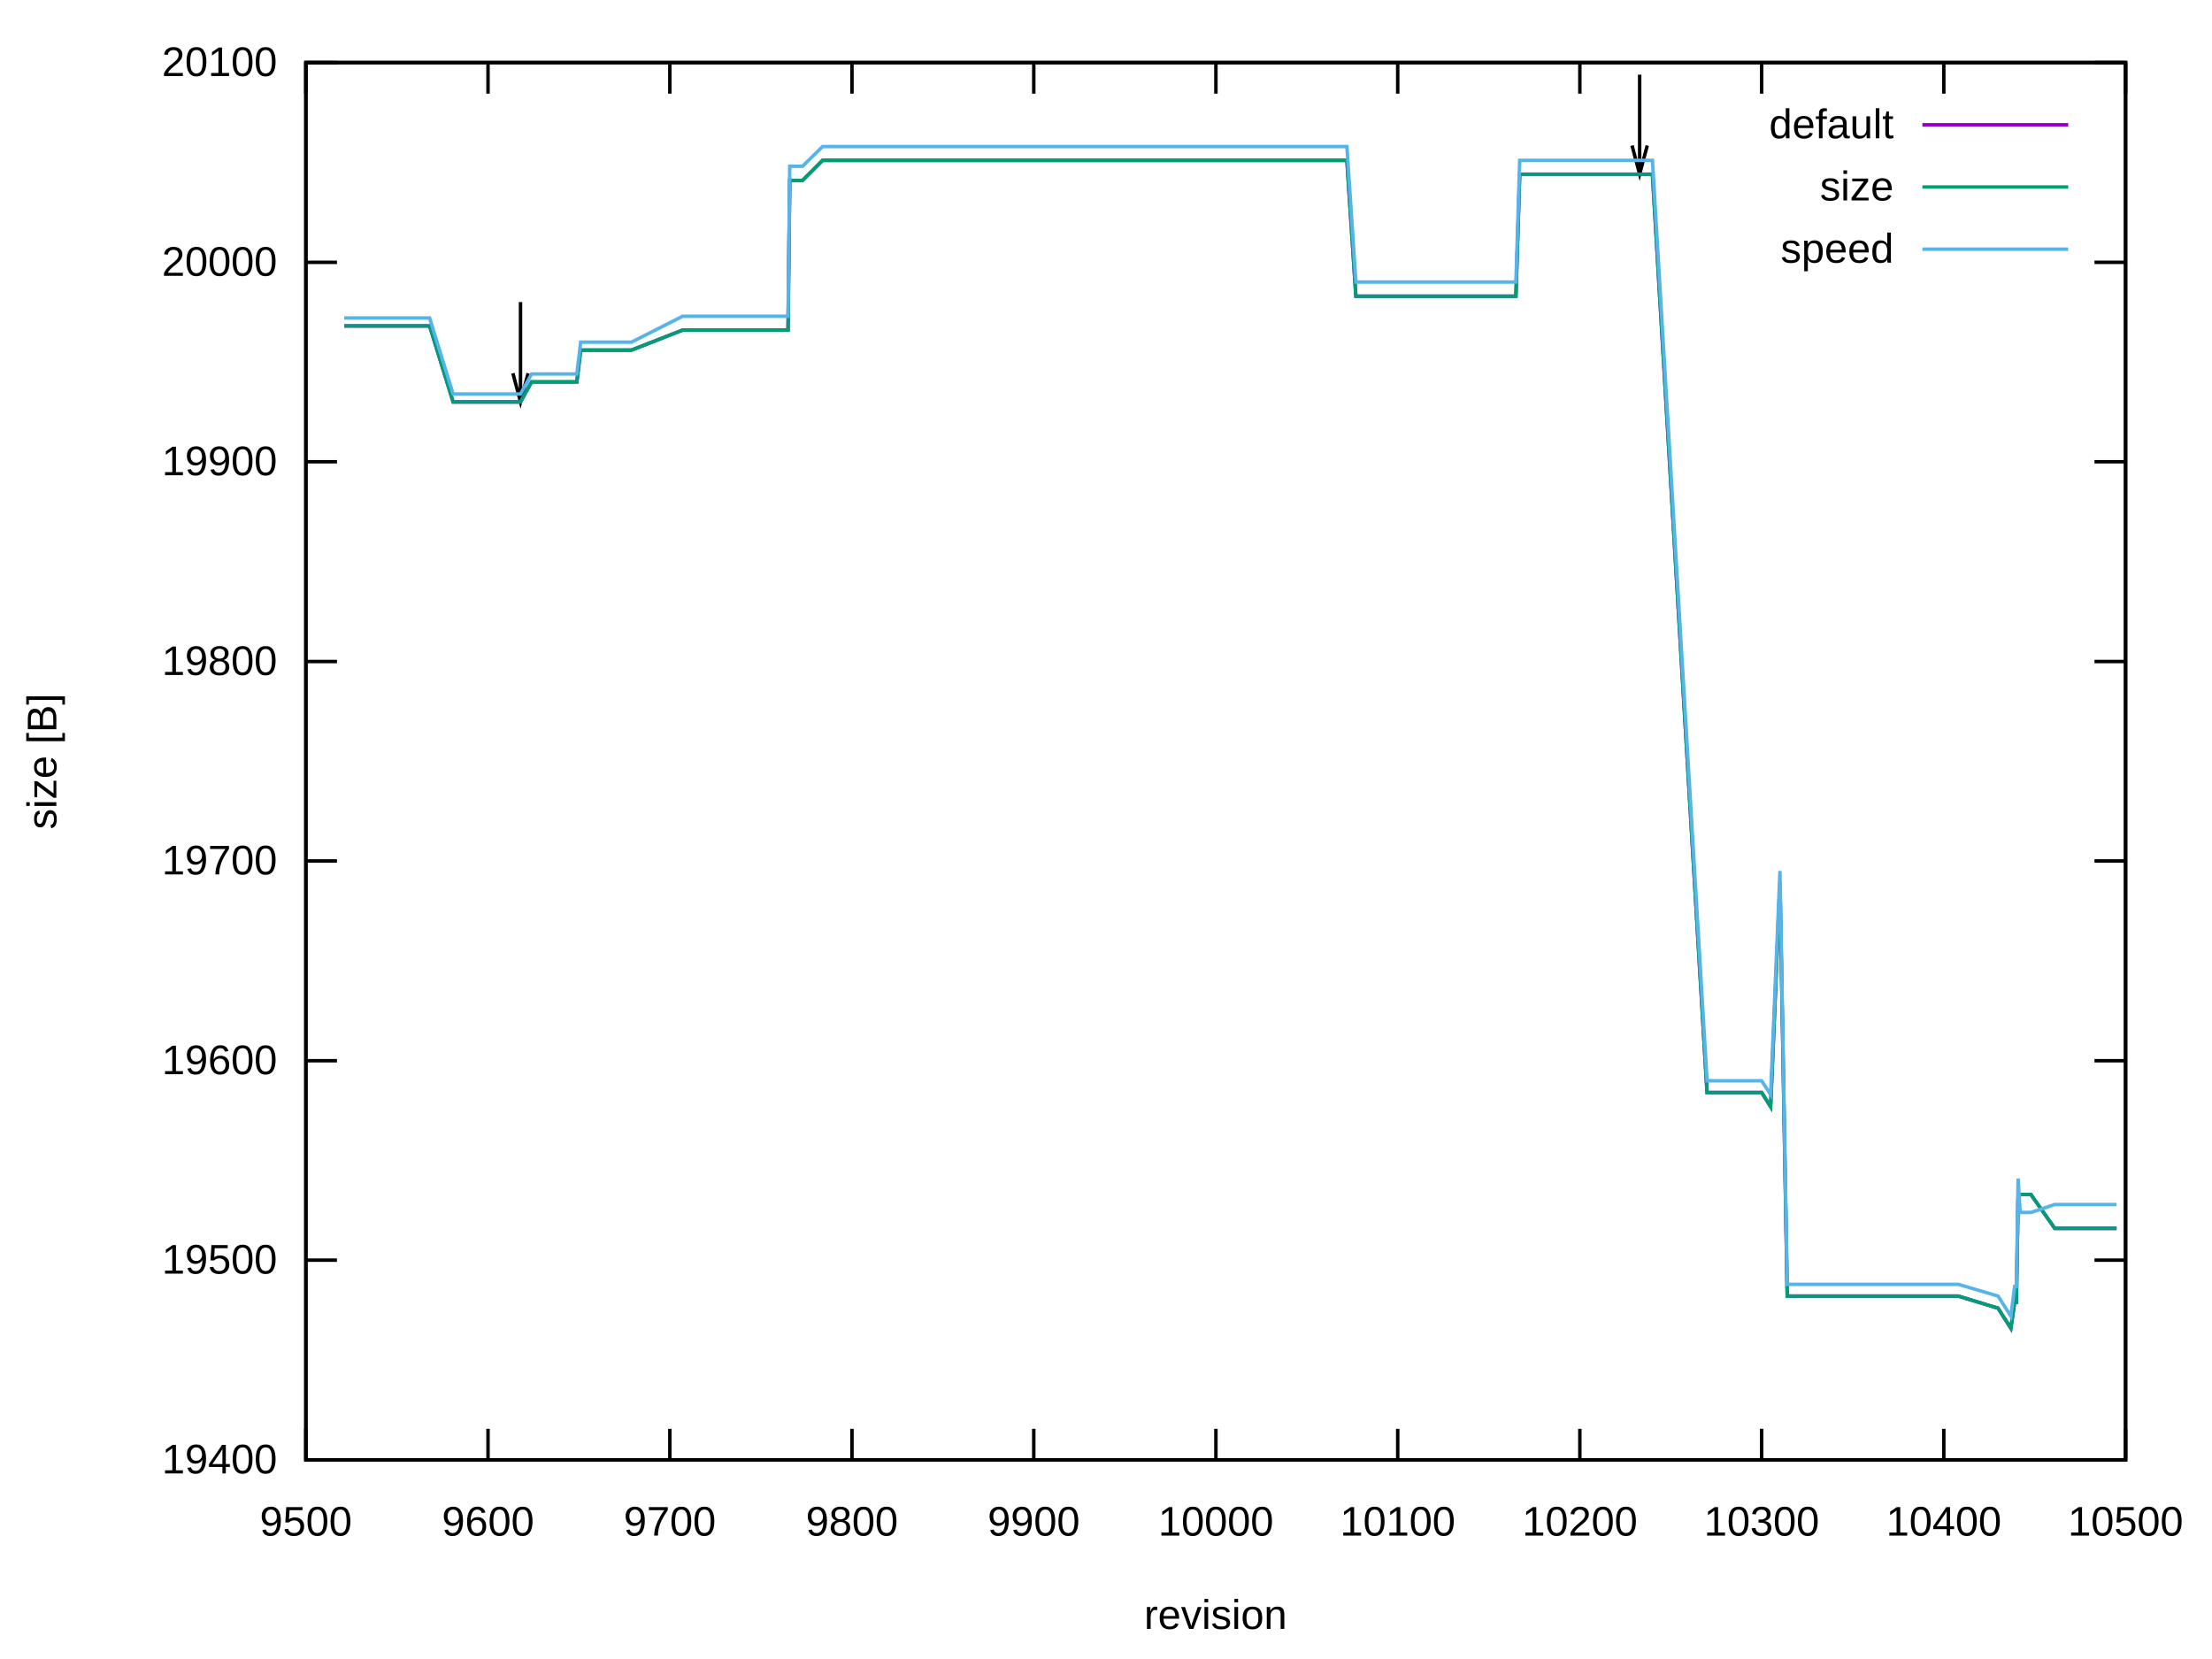
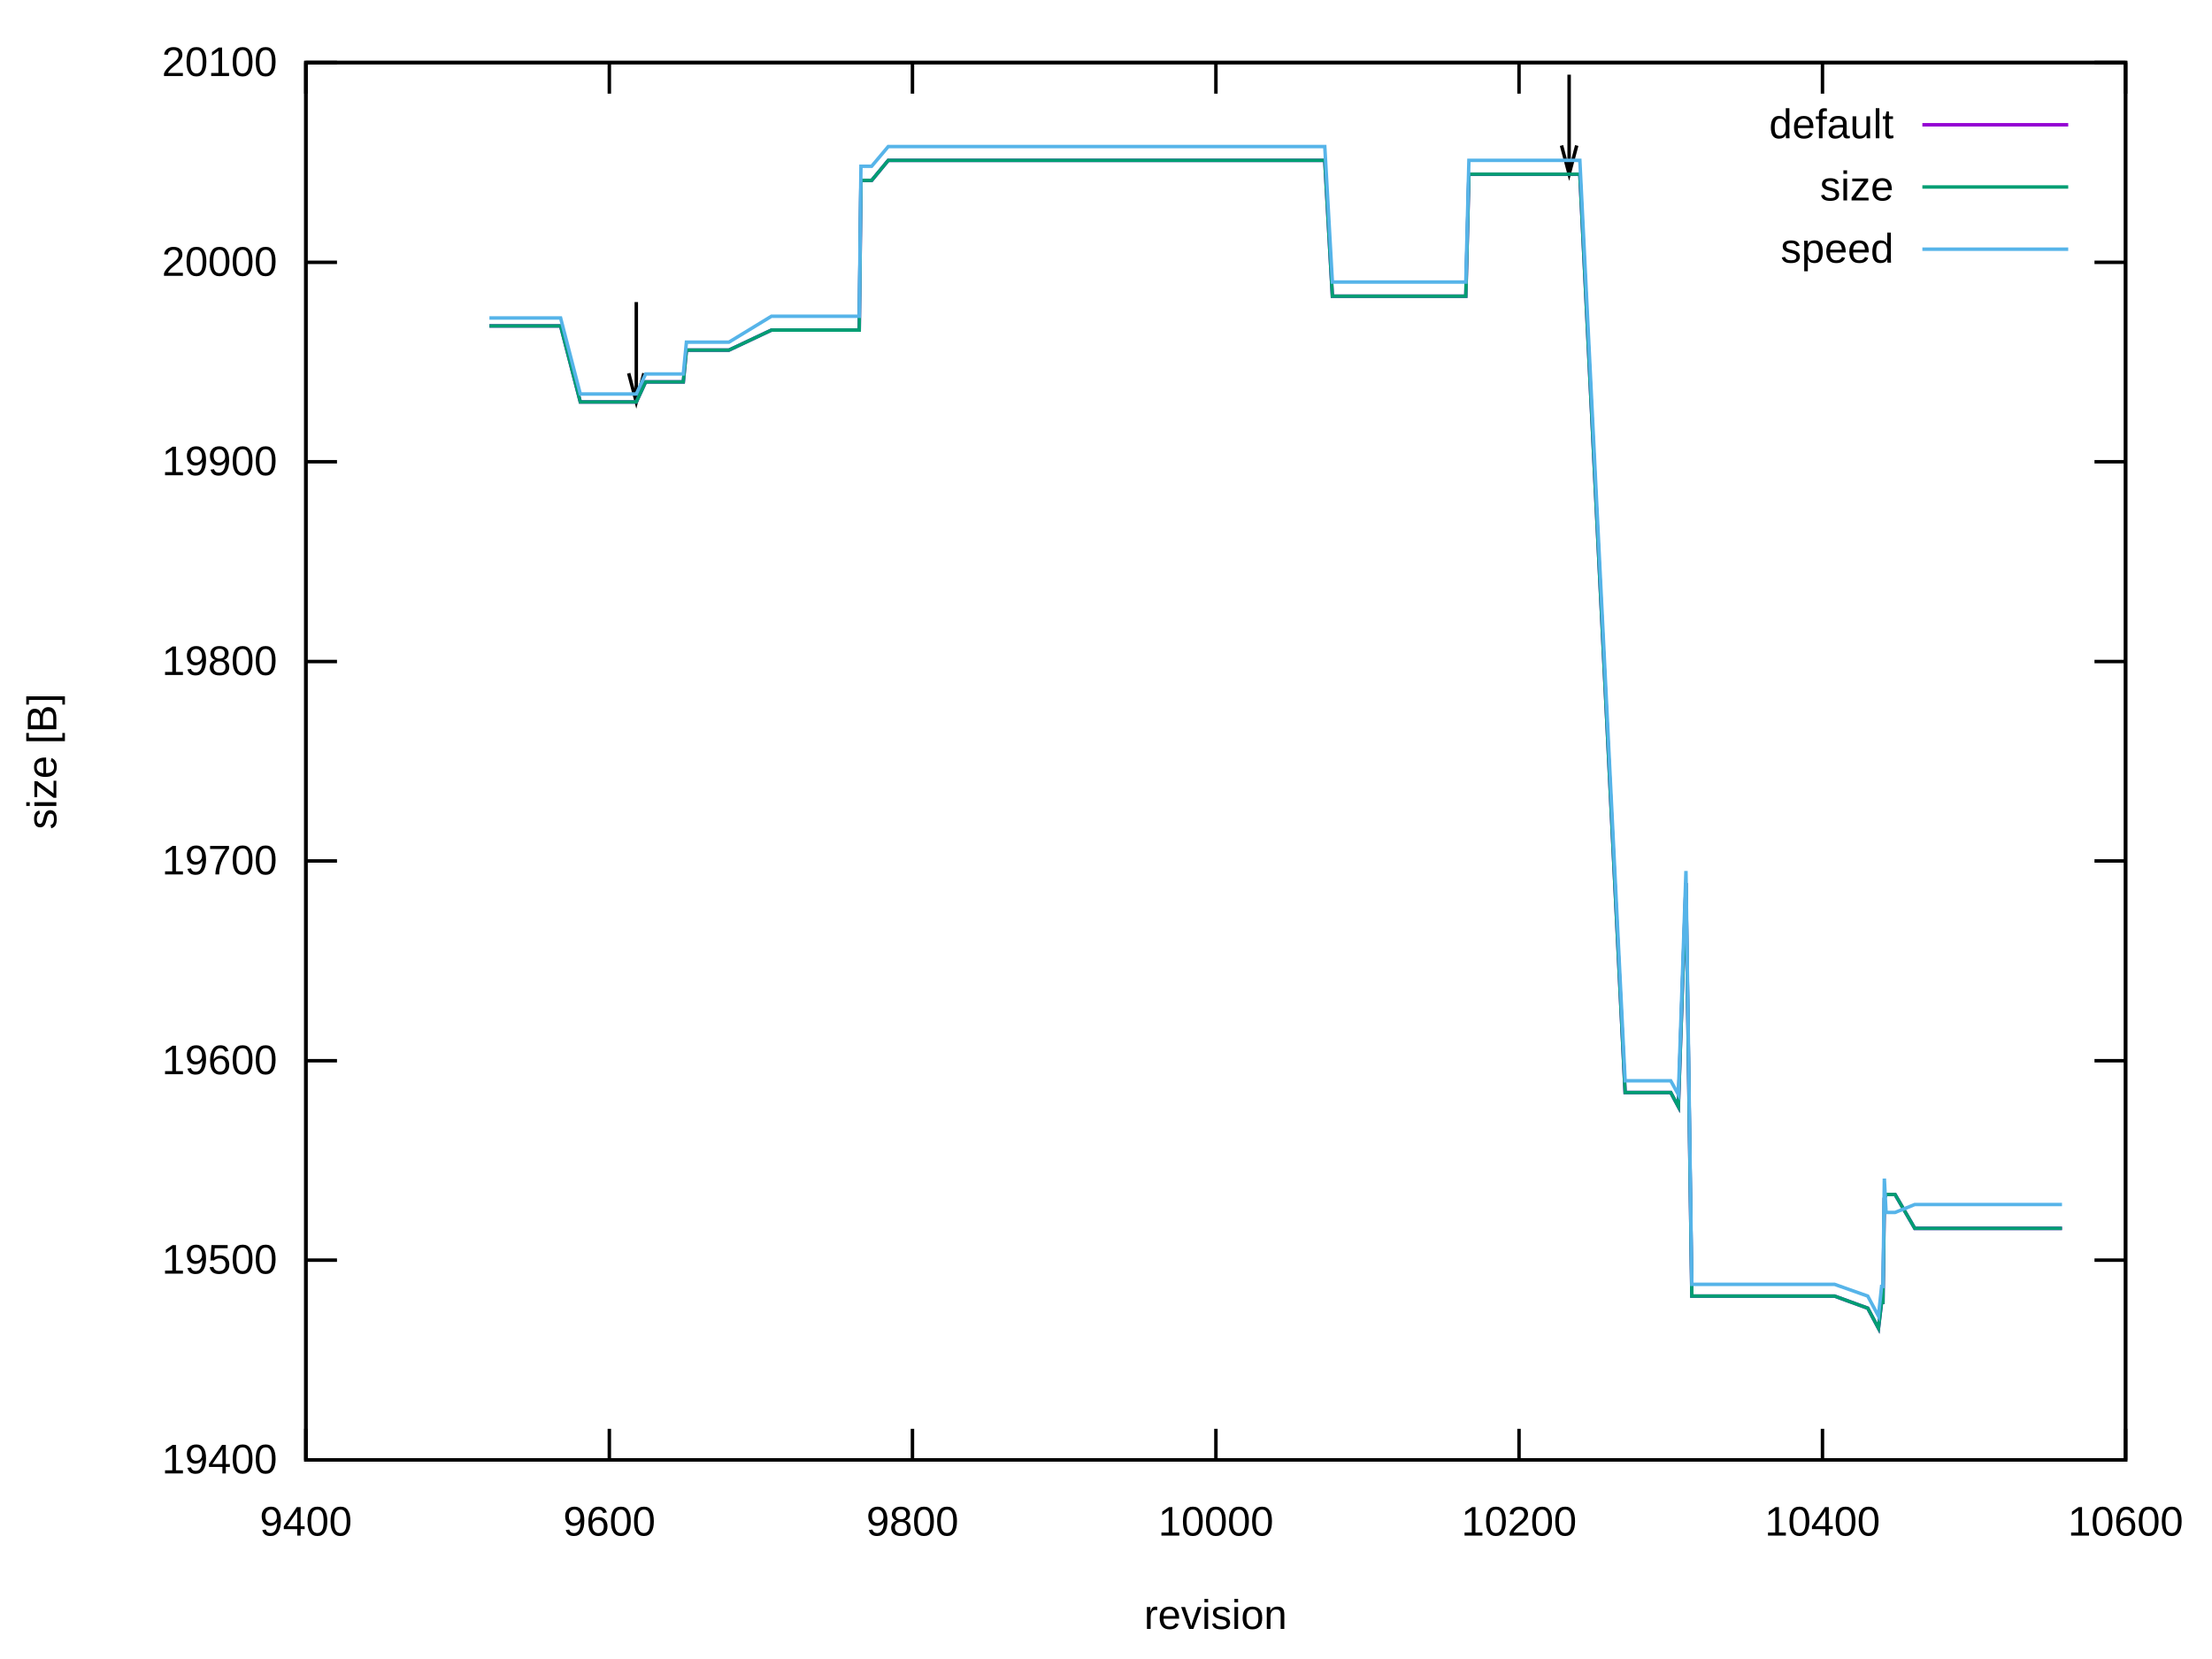
<svg xmlns="http://www.w3.org/2000/svg" xmlns:xlink="http://www.w3.org/1999/xlink" width="640" height="480" viewBox="0 0 640 480">
  <g id="gnuplot_canvas">
    <rect x="0" y="0" width="640" height="480" fill="none" />
    <defs>
      <circle id="gpDot" r="0.5" stroke-width="0.5" />
      <path id="gpPt0" stroke-width="0.222" stroke="currentColor" d="M-1,0 h2 M0,-1 v2" />
      <path id="gpPt1" stroke-width="0.222" stroke="currentColor" d="M-1,-1 L1,1 M1,-1 L-1,1" />
      <path id="gpPt2" stroke-width="0.222" stroke="currentColor" d="M-1,0 L1,0 M0,-1 L0,1 M-1,-1 L1,1 M-1,1 L1,-1" />
      <rect id="gpPt3" stroke-width="0.222" stroke="currentColor" x="-1" y="-1" width="2" height="2" />
      <rect id="gpPt4" stroke-width="0.222" stroke="currentColor" fill="currentColor" x="-1" y="-1" width="2" height="2" />
      <circle id="gpPt5" stroke-width="0.222" stroke="currentColor" cx="0" cy="0" r="1" />
      <use xlink:href="#gpPt5" id="gpPt6" fill="currentColor" stroke="none" />
      <path id="gpPt7" stroke-width="0.222" stroke="currentColor" d="M0,-1.33 L-1.33,0.67 L1.33,0.67 z" />
      <use xlink:href="#gpPt7" id="gpPt8" fill="currentColor" stroke="none" />
      <use xlink:href="#gpPt7" id="gpPt9" stroke="currentColor" transform="rotate(180)" />
      <use xlink:href="#gpPt9" id="gpPt10" fill="currentColor" stroke="none" />
      <use xlink:href="#gpPt3" id="gpPt11" stroke="currentColor" transform="rotate(45)" />
      <use xlink:href="#gpPt11" id="gpPt12" fill="currentColor" stroke="none" />
      <path id="gpPt13" stroke-width="0.222" stroke="currentColor" d="M0,1.330 L1.265,0.411 L0.782,-1.067 L-0.782,-1.076 L-1.265,0.411 z" />
      <use xlink:href="#gpPt13" id="gpPt14" fill="currentColor" stroke="none" />
      <filter id="textbox" filterUnits="objectBoundingBox" x="0" y="0" height="1" width="1">
        <feFlood flood-color="white" flood-opacity="1" result="bgnd" />
        <feComposite in="SourceGraphic" in2="bgnd" operator="atop" />
      </filter>
      <filter id="greybox" filterUnits="objectBoundingBox" x="0" y="0" height="1" width="1">
        <feFlood flood-color="lightgrey" flood-opacity="1" result="grey" />
        <feComposite in="SourceGraphic" in2="grey" operator="atop" />
      </filter>
    </defs>
    <g fill="none" color="white" stroke="currentColor" stroke-width="1.00" stroke-linecap="butt" stroke-linejoin="miter">
</g>
    <g fill="none" color="black" stroke="currentColor" stroke-width="1.00" stroke-linecap="butt" stroke-linejoin="miter">
      <path stroke="black" d="M88.5,422.4 L97.5,422.4 M615.0,422.4 L606.0,422.4  " />
      <g transform="translate(80.2,426.3)" stroke="none" fill="black" font-family="Arial" font-size="12.00" text-anchor="end">
        <text>
          <tspan font-family="Arial"> 19400</tspan>
        </text>
      </g>
    </g>
    <g fill="none" color="black" stroke="currentColor" stroke-width="1.00" stroke-linecap="butt" stroke-linejoin="miter">
      <path stroke="black" d="M88.5,364.6 L97.5,364.6 M615.0,364.6 L606.0,364.6  " />
      <g transform="translate(80.2,368.5)" stroke="none" fill="black" font-family="Arial" font-size="12.00" text-anchor="end">
        <text>
          <tspan font-family="Arial"> 19500</tspan>
        </text>
      </g>
    </g>
    <g fill="none" color="black" stroke="currentColor" stroke-width="1.00" stroke-linecap="butt" stroke-linejoin="miter">
      <path stroke="black" d="M88.5,306.9 L97.5,306.9 M615.0,306.9 L606.0,306.9  " />
      <g transform="translate(80.2,310.8)" stroke="none" fill="black" font-family="Arial" font-size="12.00" text-anchor="end">
        <text>
          <tspan font-family="Arial"> 19600</tspan>
        </text>
      </g>
    </g>
    <g fill="none" color="black" stroke="currentColor" stroke-width="1.00" stroke-linecap="butt" stroke-linejoin="miter">
      <path stroke="black" d="M88.5,249.1 L97.5,249.1 M615.0,249.1 L606.0,249.1  " />
      <g transform="translate(80.2,253.0)" stroke="none" fill="black" font-family="Arial" font-size="12.00" text-anchor="end">
        <text>
          <tspan font-family="Arial"> 19700</tspan>
        </text>
      </g>
    </g>
    <g fill="none" color="black" stroke="currentColor" stroke-width="1.00" stroke-linecap="butt" stroke-linejoin="miter">
      <path stroke="black" d="M88.5,191.4 L97.5,191.4 M615.0,191.4 L606.0,191.4  " />
      <g transform="translate(80.2,195.3)" stroke="none" fill="black" font-family="Arial" font-size="12.00" text-anchor="end">
        <text>
          <tspan font-family="Arial"> 19800</tspan>
        </text>
      </g>
    </g>
    <g fill="none" color="black" stroke="currentColor" stroke-width="1.00" stroke-linecap="butt" stroke-linejoin="miter">
      <path stroke="black" d="M88.5,133.6 L97.5,133.6 M615.0,133.6 L606.0,133.6  " />
      <g transform="translate(80.2,137.5)" stroke="none" fill="black" font-family="Arial" font-size="12.00" text-anchor="end">
        <text>
          <tspan font-family="Arial"> 19900</tspan>
        </text>
      </g>
    </g>
    <g fill="none" color="black" stroke="currentColor" stroke-width="1.00" stroke-linecap="butt" stroke-linejoin="miter">
      <path stroke="black" d="M88.5,75.9 L97.5,75.9 M615.0,75.9 L606.0,75.9  " />
      <g transform="translate(80.2,79.8)" stroke="none" fill="black" font-family="Arial" font-size="12.00" text-anchor="end">
        <text>
          <tspan font-family="Arial"> 20000</tspan>
        </text>
      </g>
    </g>
    <g fill="none" color="black" stroke="currentColor" stroke-width="1.00" stroke-linecap="butt" stroke-linejoin="miter">
      <path stroke="black" d="M88.5,18.1 L97.5,18.1 M615.0,18.1 L606.0,18.1  " />
      <g transform="translate(80.2,22.0)" stroke="none" fill="black" font-family="Arial" font-size="12.00" text-anchor="end">
        <text>
          <tspan font-family="Arial"> 20100</tspan>
        </text>
      </g>
    </g>
    <g fill="none" color="black" stroke="currentColor" stroke-width="1.00" stroke-linecap="butt" stroke-linejoin="miter">
      <path stroke="black" d="M88.5,422.4 L88.5,413.4 M88.5,18.1 L88.5,27.1  " />
      <g transform="translate(88.5,444.3)" stroke="none" fill="black" font-family="Arial" font-size="12.00" text-anchor="middle">
        <text>
-           <tspan font-family="Arial"> 9500</tspan>
-         </text>
-       </g>
-     </g>
-     <g fill="none" color="black" stroke="currentColor" stroke-width="1.00" stroke-linecap="butt" stroke-linejoin="miter">
-       <path stroke="black" d="M141.2,422.4 L141.2,413.4 M141.2,18.1 L141.2,27.1  " />
-       <g transform="translate(141.2,444.3)" stroke="none" fill="black" font-family="Arial" font-size="12.00" text-anchor="middle">
+           <tspan font-family="Arial"> 9400</tspan>
+         </text>
+       </g>
+     </g>
+     <g fill="none" color="black" stroke="currentColor" stroke-width="1.00" stroke-linecap="butt" stroke-linejoin="miter">
+       <path stroke="black" d="M176.3,422.4 L176.3,413.4 M176.3,18.1 L176.3,27.1  " />
+       <g transform="translate(176.3,444.3)" stroke="none" fill="black" font-family="Arial" font-size="12.00" text-anchor="middle">
        <text>
          <tspan font-family="Arial"> 9600</tspan>
        </text>
      </g>
    </g>
    <g fill="none" color="black" stroke="currentColor" stroke-width="1.00" stroke-linecap="butt" stroke-linejoin="miter">
-       <path stroke="black" d="M193.8,422.4 L193.8,413.4 M193.8,18.1 L193.8,27.1  " />
-       <g transform="translate(193.8,444.3)" stroke="none" fill="black" font-family="Arial" font-size="12.00" text-anchor="middle">
-         <text>
-           <tspan font-family="Arial"> 9700</tspan>
-         </text>
-       </g>
-     </g>
-     <g fill="none" color="black" stroke="currentColor" stroke-width="1.00" stroke-linecap="butt" stroke-linejoin="miter">
-       <path stroke="black" d="M246.5,422.4 L246.5,413.4 M246.5,18.1 L246.5,27.1  " />
-       <g transform="translate(246.5,444.3)" stroke="none" fill="black" font-family="Arial" font-size="12.00" text-anchor="middle">
+       <path stroke="black" d="M264.0,422.4 L264.0,413.4 M264.0,18.1 L264.0,27.1  " />
+       <g transform="translate(264.0,444.3)" stroke="none" fill="black" font-family="Arial" font-size="12.00" text-anchor="middle">
        <text>
          <tspan font-family="Arial"> 9800</tspan>
-         </text>
-       </g>
-     </g>
-     <g fill="none" color="black" stroke="currentColor" stroke-width="1.00" stroke-linecap="butt" stroke-linejoin="miter">
-       <path stroke="black" d="M299.1,422.4 L299.1,413.4 M299.1,18.1 L299.1,27.1  " />
-       <g transform="translate(299.1,444.3)" stroke="none" fill="black" font-family="Arial" font-size="12.00" text-anchor="middle">
-         <text>
-           <tspan font-family="Arial"> 9900</tspan>
        </text>
      </g>
    </g>
    <g fill="none" color="black" stroke="currentColor" stroke-width="1.00" stroke-linecap="butt" stroke-linejoin="miter">
      <path stroke="black" d="M351.8,422.4 L351.8,413.4 M351.8,18.1 L351.8,27.1  " />
      <g transform="translate(351.8,444.3)" stroke="none" fill="black" font-family="Arial" font-size="12.00" text-anchor="middle">
        <text>
          <tspan font-family="Arial"> 10000</tspan>
        </text>
      </g>
    </g>
    <g fill="none" color="black" stroke="currentColor" stroke-width="1.00" stroke-linecap="butt" stroke-linejoin="miter">
-       <path stroke="black" d="M404.4,422.4 L404.4,413.4 M404.4,18.1 L404.4,27.1  " />
-       <g transform="translate(404.4,444.3)" stroke="none" fill="black" font-family="Arial" font-size="12.00" text-anchor="middle">
-         <text>
-           <tspan font-family="Arial"> 10100</tspan>
-         </text>
-       </g>
-     </g>
-     <g fill="none" color="black" stroke="currentColor" stroke-width="1.00" stroke-linecap="butt" stroke-linejoin="miter">
-       <path stroke="black" d="M457.1,422.4 L457.1,413.4 M457.1,18.1 L457.1,27.1  " />
-       <g transform="translate(457.1,444.3)" stroke="none" fill="black" font-family="Arial" font-size="12.00" text-anchor="middle">
+       <path stroke="black" d="M439.5,422.4 L439.5,413.4 M439.5,18.1 L439.5,27.1  " />
+       <g transform="translate(439.5,444.3)" stroke="none" fill="black" font-family="Arial" font-size="12.00" text-anchor="middle">
        <text>
          <tspan font-family="Arial"> 10200</tspan>
        </text>
      </g>
    </g>
    <g fill="none" color="black" stroke="currentColor" stroke-width="1.00" stroke-linecap="butt" stroke-linejoin="miter">
-       <path stroke="black" d="M509.7,422.4 L509.7,413.4 M509.7,18.1 L509.7,27.1  " />
-       <g transform="translate(509.7,444.3)" stroke="none" fill="black" font-family="Arial" font-size="12.00" text-anchor="middle">
-         <text>
-           <tspan font-family="Arial"> 10300</tspan>
-         </text>
-       </g>
-     </g>
-     <g fill="none" color="black" stroke="currentColor" stroke-width="1.00" stroke-linecap="butt" stroke-linejoin="miter">
-       <path stroke="black" d="M562.4,422.4 L562.4,413.4 M562.4,18.1 L562.4,27.1  " />
-       <g transform="translate(562.4,444.3)" stroke="none" fill="black" font-family="Arial" font-size="12.00" text-anchor="middle">
+       <path stroke="black" d="M527.3,422.4 L527.3,413.4 M527.3,18.1 L527.3,27.1  " />
+       <g transform="translate(527.3,444.3)" stroke="none" fill="black" font-family="Arial" font-size="12.00" text-anchor="middle">
        <text>
          <tspan font-family="Arial"> 10400</tspan>
        </text>
      </g>
    </g>
    <g fill="none" color="black" stroke="currentColor" stroke-width="1.00" stroke-linecap="butt" stroke-linejoin="miter">
      <path stroke="black" d="M615.0,422.4 L615.0,413.4 M615.0,18.1 L615.0,27.1  " />
      <g transform="translate(615.0,444.3)" stroke="none" fill="black" font-family="Arial" font-size="12.00" text-anchor="middle">
        <text>
-           <tspan font-family="Arial"> 10500</tspan>
+           <tspan font-family="Arial"> 10600</tspan>
        </text>
      </g>
    </g>
    <g fill="none" color="black" stroke="currentColor" stroke-width="1.00" stroke-linecap="butt" stroke-linejoin="miter">
</g>
    <g fill="none" color="black" stroke="currentColor" stroke-width="1.00" stroke-linecap="butt" stroke-linejoin="miter">
      <path stroke="black" d="M88.5,18.1 L88.5,422.4 L615.0,422.4 L615.0,18.1 L88.5,18.1 Z  " />
-       <path stroke="black" d="M148.4,108.0 L150.6,116.3 L152.8,108.0 M150.6,87.4 L150.6,116.3 M472.2,42.1 L474.4,50.4 L476.6,42.1   M474.4,21.6 L474.4,50.4  " />
+       <path stroke="black" d="M181.9,108.0 L184.1,116.3 L186.3,108.0 M184.1,87.4 L184.1,116.3 M451.8,42.1 L454.0,50.4 L456.2,42.1   M454.0,21.6 L454.0,50.4  " />
    </g>
    <g fill="none" color="black" stroke="currentColor" stroke-width="1.00" stroke-linecap="butt" stroke-linejoin="miter">
      <g transform="translate(16.3,220.3) rotate(270)" stroke="none" fill="black" font-family="Arial" font-size="12.00" text-anchor="middle">
        <text>
          <tspan font-family="Arial">size [B]</tspan>
        </text>
      </g>
    </g>
    <g fill="none" color="black" stroke="currentColor" stroke-width="1.00" stroke-linecap="butt" stroke-linejoin="miter">
      <g transform="translate(351.7,471.3)" stroke="none" fill="black" font-family="Arial" font-size="12.00" text-anchor="middle">
        <text>
          <tspan font-family="Arial">revision</tspan>
        </text>
      </g>
    </g>
    <g fill="none" color="black" stroke="currentColor" stroke-width="1.00" stroke-linecap="butt" stroke-linejoin="miter">
</g>
    <g id="gnuplot_plot_1">
      <g fill="none" color="black" stroke="currentColor" stroke-width="1.00" stroke-linecap="butt" stroke-linejoin="miter">
        <g transform="translate(547.9,40.0)" stroke="none" fill="black" font-family="Arial" font-size="12.00" text-anchor="end">
          <text>
            <tspan font-family="Arial">default</tspan>
          </text>
        </g>
      </g>
      <g fill="none" color="black" stroke="currentColor" stroke-width="1.00" stroke-linecap="butt" stroke-linejoin="miter">
-         <path stroke="rgb(148,   0, 211)" d="M556.2,36.1 L598.4,36.1 M99.6,94.3 L109.6,94.3 L114.8,94.3 L124.3,94.3 L131.1,116.3 L135.4,116.3   L139.0,116.3 L141.7,116.3 L142.2,116.3 L142.7,116.3 L143.3,116.3 L150.6,116.3 L153.8,110.5 L158.0,110.5   L159.6,110.5 L160.1,110.5 L160.6,110.5 L161.2,110.5 L162.2,110.5 L164.8,110.5 L165.4,110.5 L166.9,110.5   L168.0,101.3 L169.1,101.3 L169.6,101.3 L172.2,101.3 L173.8,101.3 L174.8,101.3 L175.4,101.3 L175.9,101.3   L182.7,101.3 L197.5,95.5 L209.6,95.5 L214.9,95.5 L218.5,95.5 L220.7,95.5 L225.9,95.5 L227.5,95.5   L228.0,95.5 L228.5,52.2 L229.1,52.2 L232.2,52.2 L238.0,46.4 L241.2,46.4 L241.7,46.4 L242.8,46.4   L244.9,46.4 L248.0,46.4 L250.1,46.4 L250.7,46.4 L254.3,46.4 L255.9,46.4 L256.5,46.4 L257.0,46.4   L262.2,46.4 L263.3,46.4 L265.4,46.4 L288.0,46.4 L299.6,46.4 L301.2,46.4 L301.7,46.4 L309.1,46.4   L312.8,46.4 L313.8,46.4 L314.4,46.4 L314.9,46.4 L315.9,46.4 L317.0,46.4 L319.6,46.4 L320.7,46.4   L323.3,46.4 L324.9,46.4 L327.0,46.4 L328.1,46.4 L328.6,46.4 L331.2,46.4 L331.7,46.4 L332.8,46.4   L333.3,46.4 L335.4,46.4 L339.1,46.4 L343.3,46.4 L348.6,46.4 L350.2,46.4 L351.8,46.4 L360.7,46.4   L377.0,46.4 L382.3,46.4 L388.1,46.4 L389.7,46.4 L392.3,85.7 L393.9,85.7 L408.6,85.7 L417.0,85.7   L429.1,85.7 L437.6,85.7 L438.6,85.7 L439.7,50.4 L443.4,50.4 L447.0,50.4 L447.6,50.4 L449.2,50.4   L452.8,50.4 L461.8,50.4 L462.8,50.4 L474.4,50.4 L476.5,50.4 L478.1,50.4 L493.9,316.1 L498.6,316.1   L499.2,316.1 L500.2,316.1 L502.9,316.1 L509.7,316.1 L512.3,320.2 L515.0,255.5 L517.1,375.0 L530.8,375.0   L533.4,375.0 L535.5,375.0 L536.0,375.0 L544.4,375.0 L545.0,375.0 L548.7,375.0 L566.6,375.0 L578.1,378.5   L581.8,384.3 L582.9,376.8 L583.4,376.8 L583.9,346.7 L584.5,345.6 L587.6,345.6 L594.5,355.4 L612.4,355.4    " />
+         <path stroke="rgb(148,   0, 211)" d="M556.2,36.1 L598.4,36.1 M141.6,94.3 L149.9,94.3 L154.3,94.3 L162.2,94.3 L167.9,116.3 L171.4,116.3   L174.5,116.3 L176.7,116.3 L177.1,116.3 L177.6,116.3 L178.0,116.3 L184.1,116.3 L186.8,110.5 L190.3,110.5   L191.6,110.5 L192.0,110.5 L192.5,110.5 L192.9,110.5 L193.8,110.5 L196.0,110.5 L196.4,110.5 L197.7,110.5   L198.6,101.3 L199.5,101.3 L199.9,101.3 L202.1,101.3 L203.5,101.3 L204.3,101.3 L204.8,101.3 L205.2,101.3   L210.9,101.3 L223.2,95.5 L233.3,95.5 L237.7,95.5 L240.7,95.5 L242.5,95.5 L246.9,95.5 L248.2,95.5   L248.6,95.5 L249.1,52.2 L249.5,52.2 L252.2,52.2 L257.0,46.4 L259.6,46.4 L260.1,46.4 L260.9,46.4   L262.7,46.4 L265.3,46.4 L267.1,46.4 L267.5,46.4 L270.6,46.4 L271.9,46.4 L272.3,46.4 L272.8,46.4   L277.2,46.4 L278.0,46.4 L279.8,46.4 L298.7,46.4 L308.3,46.4 L309.6,46.4 L310.1,46.4 L316.2,46.4   L319.3,46.4 L320.2,46.4 L320.6,46.4 L321.0,46.4 L321.9,46.4 L322.8,46.4 L325.0,46.4 L325.9,46.4   L328.1,46.4 L329.4,46.4 L331.1,46.4 L332.0,46.4 L332.4,46.4 L334.6,46.4 L335.1,46.4 L336.0,46.4   L336.4,46.4 L338.1,46.4 L341.2,46.4 L344.7,46.4 L349.1,46.4 L350.4,46.4 L351.8,46.4 L359.2,46.4   L372.8,46.4 L377.2,46.4 L382.0,46.4 L383.3,46.4 L385.5,85.7 L386.9,85.7 L399.1,85.7 L406.2,85.7   L416.2,85.7 L423.3,85.7 L424.1,85.7 L425.0,50.4 L428.1,50.4 L431.2,50.4 L431.6,50.4 L432.9,50.4   L436.0,50.4 L443.4,50.4 L444.3,50.4 L454.0,50.4 L455.7,50.4 L457.1,50.4 L470.2,316.1 L474.2,316.1   L474.6,316.1 L475.5,316.1 L477.7,316.1 L483.4,316.1 L485.6,320.2 L487.8,255.5 L489.5,375.0 L500.9,375.0   L503.1,375.0 L504.9,375.0 L505.3,375.0 L512.3,375.0 L512.8,375.0 L515.8,375.0 L530.8,375.0 L540.4,378.5   L543.5,384.3 L544.4,376.8 L544.8,376.8 L545.2,346.7 L545.7,345.6 L548.3,345.6 L554.0,355.4 L568.9,355.4   L575.5,355.4 L588.7,355.4 L596.6,355.4  " />
      </g>
    </g>
    <g id="gnuplot_plot_2">
      <g fill="none" color="black" stroke="currentColor" stroke-width="1.00" stroke-linecap="butt" stroke-linejoin="miter">
        <g transform="translate(547.9,58.0)" stroke="none" fill="black" font-family="Arial" font-size="12.00" text-anchor="end">
          <text>
            <tspan font-family="Arial">size</tspan>
          </text>
        </g>
      </g>
      <g fill="none" color="black" stroke="currentColor" stroke-width="1.00" stroke-linecap="butt" stroke-linejoin="miter">
-         <path stroke="rgb(  0, 158, 115)" d="M556.2,54.1 L598.4,54.1 M99.6,94.3 L109.6,94.3 L114.8,94.3 L124.3,94.3 L131.1,116.3 L135.4,116.3   L139.0,116.3 L141.7,116.3 L142.2,116.3 L142.7,116.3 L143.3,116.3 L150.6,116.3 L153.8,110.5 L158.0,110.5   L159.6,110.5 L160.1,110.5 L160.6,110.5 L161.2,110.5 L162.2,110.5 L164.8,110.5 L165.4,110.5 L166.9,110.5   L168.0,101.3 L169.1,101.3 L169.6,101.3 L172.2,101.3 L173.8,101.3 L174.8,101.3 L175.4,101.3 L175.9,101.3   L182.7,101.3 L197.5,95.5 L209.6,95.5 L214.9,95.5 L218.5,95.5 L220.7,95.5 L225.9,95.5 L227.5,95.5   L228.0,95.5 L228.5,52.2 L229.1,52.2 L232.2,52.2 L238.0,46.4 L241.2,46.4 L241.7,46.4 L242.8,46.4   L244.9,46.4 L248.0,46.4 L250.1,46.4 L250.7,46.4 L254.3,46.4 L255.9,46.4 L256.5,46.4 L257.0,46.4   L262.2,46.4 L263.3,46.4 L265.4,46.4 L288.0,46.4 L299.6,46.4 L301.2,46.4 L301.7,46.4 L309.1,46.4   L312.8,46.4 L313.8,46.4 L314.4,46.4 L314.9,46.4 L315.9,46.4 L317.0,46.4 L319.6,46.4 L320.7,46.4   L323.3,46.4 L324.9,46.4 L327.0,46.4 L328.1,46.4 L328.6,46.4 L331.2,46.4 L331.7,46.4 L332.8,46.4   L333.3,46.4 L335.4,46.4 L339.1,46.4 L343.3,46.4 L348.6,46.4 L350.2,46.4 L351.8,46.4 L360.7,46.4   L377.0,46.4 L382.3,46.4 L388.1,46.4 L389.7,46.4 L392.3,85.7 L393.9,85.7 L408.6,85.7 L417.0,85.7   L429.1,85.7 L437.6,85.7 L438.6,85.7 L439.7,50.4 L443.4,50.4 L447.0,50.4 L447.6,50.4 L449.2,50.4   L452.8,50.4 L461.8,50.4 L462.8,50.4 L474.4,50.4 L476.5,50.4 L478.1,50.4 L493.9,316.1 L498.6,316.1   L499.2,316.1 L500.2,316.1 L502.9,316.1 L509.7,316.1 L512.3,320.2 L515.0,255.5 L517.1,375.0 L530.8,375.0   L533.4,375.0 L535.5,375.0 L536.0,375.0 L544.4,375.0 L545.0,375.0 L548.7,375.0 L566.6,375.0 L578.1,378.5   L581.8,384.3 L582.9,376.8 L583.4,376.8 L583.9,346.7 L584.5,345.6 L587.6,345.6 L594.5,355.4 L612.4,355.4    " />
+         <path stroke="rgb(  0, 158, 115)" d="M556.2,54.1 L598.4,54.1 M141.6,94.3 L149.9,94.3 L154.3,94.3 L162.2,94.3 L167.9,116.3 L171.4,116.3   L174.5,116.3 L176.7,116.3 L177.1,116.3 L177.6,116.3 L178.0,116.3 L184.1,116.3 L186.8,110.5 L190.3,110.5   L191.6,110.5 L192.0,110.5 L192.5,110.5 L192.9,110.5 L193.8,110.5 L196.0,110.5 L196.4,110.5 L197.7,110.5   L198.6,101.3 L199.5,101.3 L199.9,101.3 L202.1,101.3 L203.5,101.3 L204.3,101.3 L204.8,101.3 L205.2,101.3   L210.9,101.3 L223.2,95.5 L233.3,95.5 L237.7,95.5 L240.7,95.5 L242.5,95.5 L246.9,95.5 L248.2,95.5   L248.6,95.5 L249.1,52.2 L249.5,52.2 L252.2,52.2 L257.0,46.4 L259.6,46.4 L260.1,46.4 L260.9,46.4   L262.7,46.4 L265.3,46.4 L267.1,46.4 L267.5,46.4 L270.6,46.4 L271.9,46.4 L272.3,46.4 L272.8,46.4   L277.2,46.4 L278.0,46.4 L279.8,46.4 L298.7,46.4 L308.3,46.4 L309.6,46.4 L310.1,46.4 L316.2,46.4   L319.3,46.4 L320.2,46.4 L320.6,46.4 L321.0,46.4 L321.9,46.4 L322.8,46.4 L325.0,46.4 L325.9,46.4   L328.1,46.4 L329.4,46.4 L331.1,46.4 L332.0,46.4 L332.4,46.4 L334.6,46.4 L335.1,46.4 L336.0,46.4   L336.4,46.4 L338.1,46.4 L341.2,46.4 L344.7,46.4 L349.1,46.4 L350.4,46.4 L351.8,46.4 L359.2,46.4   L372.8,46.4 L377.2,46.4 L382.0,46.4 L383.3,46.4 L385.5,85.7 L386.9,85.7 L399.1,85.7 L406.2,85.7   L416.2,85.7 L423.3,85.7 L424.1,85.7 L425.0,50.4 L428.1,50.4 L431.2,50.4 L431.6,50.4 L432.9,50.4   L436.0,50.4 L443.4,50.4 L444.3,50.4 L454.0,50.4 L455.7,50.4 L457.1,50.4 L470.2,316.1 L474.2,316.1   L474.6,316.1 L475.5,316.1 L477.7,316.1 L483.4,316.1 L485.6,320.2 L487.8,255.5 L489.5,375.0 L500.9,375.0   L503.1,375.0 L504.9,375.0 L505.3,375.0 L512.3,375.0 L512.8,375.0 L515.8,375.0 L530.8,375.0 L540.4,378.5   L543.5,384.3 L544.4,376.8 L544.8,376.8 L545.2,346.7 L545.7,345.6 L548.3,345.6 L554.0,355.4 L568.9,355.4   L575.5,355.4 L588.7,355.4 L596.6,355.4  " />
      </g>
    </g>
    <g id="gnuplot_plot_3">
      <g fill="none" color="black" stroke="currentColor" stroke-width="1.00" stroke-linecap="butt" stroke-linejoin="miter">
        <g transform="translate(547.9,76.0)" stroke="none" fill="black" font-family="Arial" font-size="12.00" text-anchor="end">
          <text>
            <tspan font-family="Arial">speed</tspan>
          </text>
        </g>
      </g>
      <g fill="none" color="black" stroke="currentColor" stroke-width="1.00" stroke-linecap="butt" stroke-linejoin="miter">
-         <path stroke="rgb( 86, 180, 233)" d="M556.2,72.1 L598.4,72.1 M99.6,92.0 L109.6,92.0 L114.8,92.0 L124.3,92.0 L131.1,114.0 L135.4,114.0   L139.0,114.0 L141.7,114.0 L142.2,114.0 L142.7,114.0 L143.3,114.0 L150.6,114.0 L153.8,108.2 L158.0,108.2   L159.6,108.2 L160.1,108.2 L160.6,108.2 L161.2,108.2 L162.2,108.2 L164.8,108.2 L165.4,108.2 L166.9,108.2   L168.0,99.0 L169.1,99.0 L169.6,99.0 L172.2,99.0 L173.8,99.0 L174.8,99.0 L175.4,99.0 L175.9,99.0   L182.7,99.0 L197.5,91.5 L209.6,91.5 L214.9,91.5 L218.5,91.5 L220.7,91.5 L225.9,91.5 L227.5,91.5   L228.0,91.5 L228.5,48.1 L229.1,48.1 L232.2,48.1 L238.0,42.4 L241.2,42.4 L241.7,42.4 L242.8,42.4   L244.9,42.4 L248.0,42.4 L250.1,42.4 L250.7,42.4 L254.3,42.4 L255.9,42.4 L256.5,42.4 L257.0,42.4   L262.2,42.4 L263.3,42.4 L265.4,42.4 L288.0,42.4 L299.6,42.4 L301.2,42.4 L301.7,42.4 L309.1,42.4   L312.8,42.4 L313.8,42.4 L314.4,42.4 L314.9,42.4 L315.9,42.4 L317.0,42.4 L319.6,42.4 L320.7,42.4   L323.3,42.4 L324.9,42.4 L327.0,42.4 L328.1,42.4 L328.6,42.4 L331.2,42.4 L331.7,42.4 L332.8,42.4   L333.3,42.4 L335.4,42.4 L339.1,42.4 L343.3,42.4 L348.6,42.4 L350.2,42.4 L351.8,42.4 L360.7,42.4   L377.0,42.4 L382.3,42.4 L388.1,42.4 L389.7,42.4 L392.3,81.6 L393.9,81.6 L408.6,81.6 L417.0,81.6   L429.1,81.6 L437.6,81.6 L438.6,81.6 L439.7,46.4 L443.4,46.4 L447.0,46.4 L447.6,46.4 L449.2,46.4   L452.8,46.4 L461.8,46.4 L462.8,46.4 L474.4,46.4 L476.5,46.4 L478.1,46.4 L493.9,312.7 L498.6,312.7   L499.2,312.7 L500.2,312.7 L502.9,312.7 L509.7,312.7 L512.3,316.7 L515.0,252.0 L517.1,371.6 L530.8,371.6   L533.4,371.6 L535.5,371.6 L536.0,371.6 L544.4,371.6 L545.0,371.6 L548.7,371.6 L566.6,371.6 L578.1,375.0   L581.8,380.8 L582.9,372.2 L583.4,372.2 L583.9,341.0 L584.5,350.8 L587.6,350.8 L594.5,348.5 L612.4,348.5    " />
+         <path stroke="rgb( 86, 180, 233)" d="M556.2,72.1 L598.4,72.1 M141.6,92.0 L149.9,92.0 L154.3,92.0 L162.2,92.0 L167.9,114.0 L171.4,114.0   L174.5,114.0 L176.7,114.0 L177.1,114.0 L177.6,114.0 L178.0,114.0 L184.1,114.0 L186.8,108.2 L190.3,108.2   L191.6,108.2 L192.0,108.2 L192.5,108.2 L192.9,108.2 L193.8,108.2 L196.0,108.2 L196.4,108.2 L197.7,108.2   L198.6,99.0 L199.5,99.0 L199.9,99.0 L202.1,99.0 L203.5,99.0 L204.3,99.0 L204.8,99.0 L205.2,99.0   L210.9,99.0 L223.2,91.5 L233.3,91.5 L237.7,91.5 L240.7,91.5 L242.5,91.5 L246.9,91.5 L248.2,91.5   L248.6,91.5 L249.1,48.1 L249.5,48.1 L252.2,48.1 L257.0,42.4 L259.6,42.4 L260.1,42.4 L260.9,42.4   L262.7,42.4 L265.3,42.4 L267.1,42.4 L267.5,42.4 L270.6,42.4 L271.9,42.4 L272.3,42.4 L272.8,42.4   L277.2,42.4 L278.0,42.4 L279.8,42.4 L298.7,42.4 L308.3,42.4 L309.6,42.4 L310.1,42.4 L316.2,42.4   L319.3,42.4 L320.2,42.4 L320.6,42.4 L321.0,42.4 L321.9,42.4 L322.8,42.4 L325.0,42.4 L325.9,42.4   L328.1,42.4 L329.4,42.4 L331.1,42.4 L332.0,42.4 L332.4,42.4 L334.6,42.4 L335.1,42.4 L336.0,42.4   L336.4,42.4 L338.1,42.4 L341.2,42.4 L344.7,42.4 L349.1,42.4 L350.4,42.4 L351.8,42.4 L359.2,42.4   L372.8,42.4 L377.2,42.4 L382.0,42.4 L383.3,42.4 L385.5,81.6 L386.9,81.6 L399.1,81.6 L406.2,81.6   L416.2,81.6 L423.3,81.6 L424.1,81.6 L425.0,46.4 L428.1,46.4 L431.2,46.4 L431.6,46.4 L432.9,46.4   L436.0,46.4 L443.4,46.4 L444.3,46.4 L454.0,46.4 L455.7,46.4 L457.1,46.4 L470.2,312.7 L474.2,312.7   L474.6,312.7 L475.5,312.7 L477.7,312.7 L483.4,312.7 L485.6,316.7 L487.8,252.0 L489.5,371.6 L500.9,371.6   L503.1,371.6 L504.9,371.6 L505.3,371.6 L512.3,371.6 L512.8,371.6 L515.8,371.6 L530.8,371.6 L540.4,375.0   L543.5,380.8 L544.4,372.2 L544.8,372.2 L545.2,341.0 L545.7,350.8 L548.3,350.8 L554.0,348.5 L568.9,348.5   L575.5,348.5 L588.7,348.5 L596.6,348.5  " />
      </g>
    </g>
    <g fill="none" color="white" stroke="rgb( 86, 180, 233)" stroke-width="2.00" stroke-linecap="butt" stroke-linejoin="miter">
</g>
    <g fill="none" color="black" stroke="currentColor" stroke-width="2.00" stroke-linecap="butt" stroke-linejoin="miter">
</g>
    <g fill="none" color="black" stroke="black" stroke-width="1.00" stroke-linecap="butt" stroke-linejoin="miter">
</g>
    <g fill="none" color="black" stroke="currentColor" stroke-width="1.00" stroke-linecap="butt" stroke-linejoin="miter">
      <path stroke="black" d="M88.5,18.1 L88.5,422.4 L615.0,422.4 L615.0,18.1 L88.5,18.1 Z  " />
    </g>
    <g fill="none" color="black" stroke="currentColor" stroke-width="1.00" stroke-linecap="butt" stroke-linejoin="miter">
</g>
  </g>
</svg>
